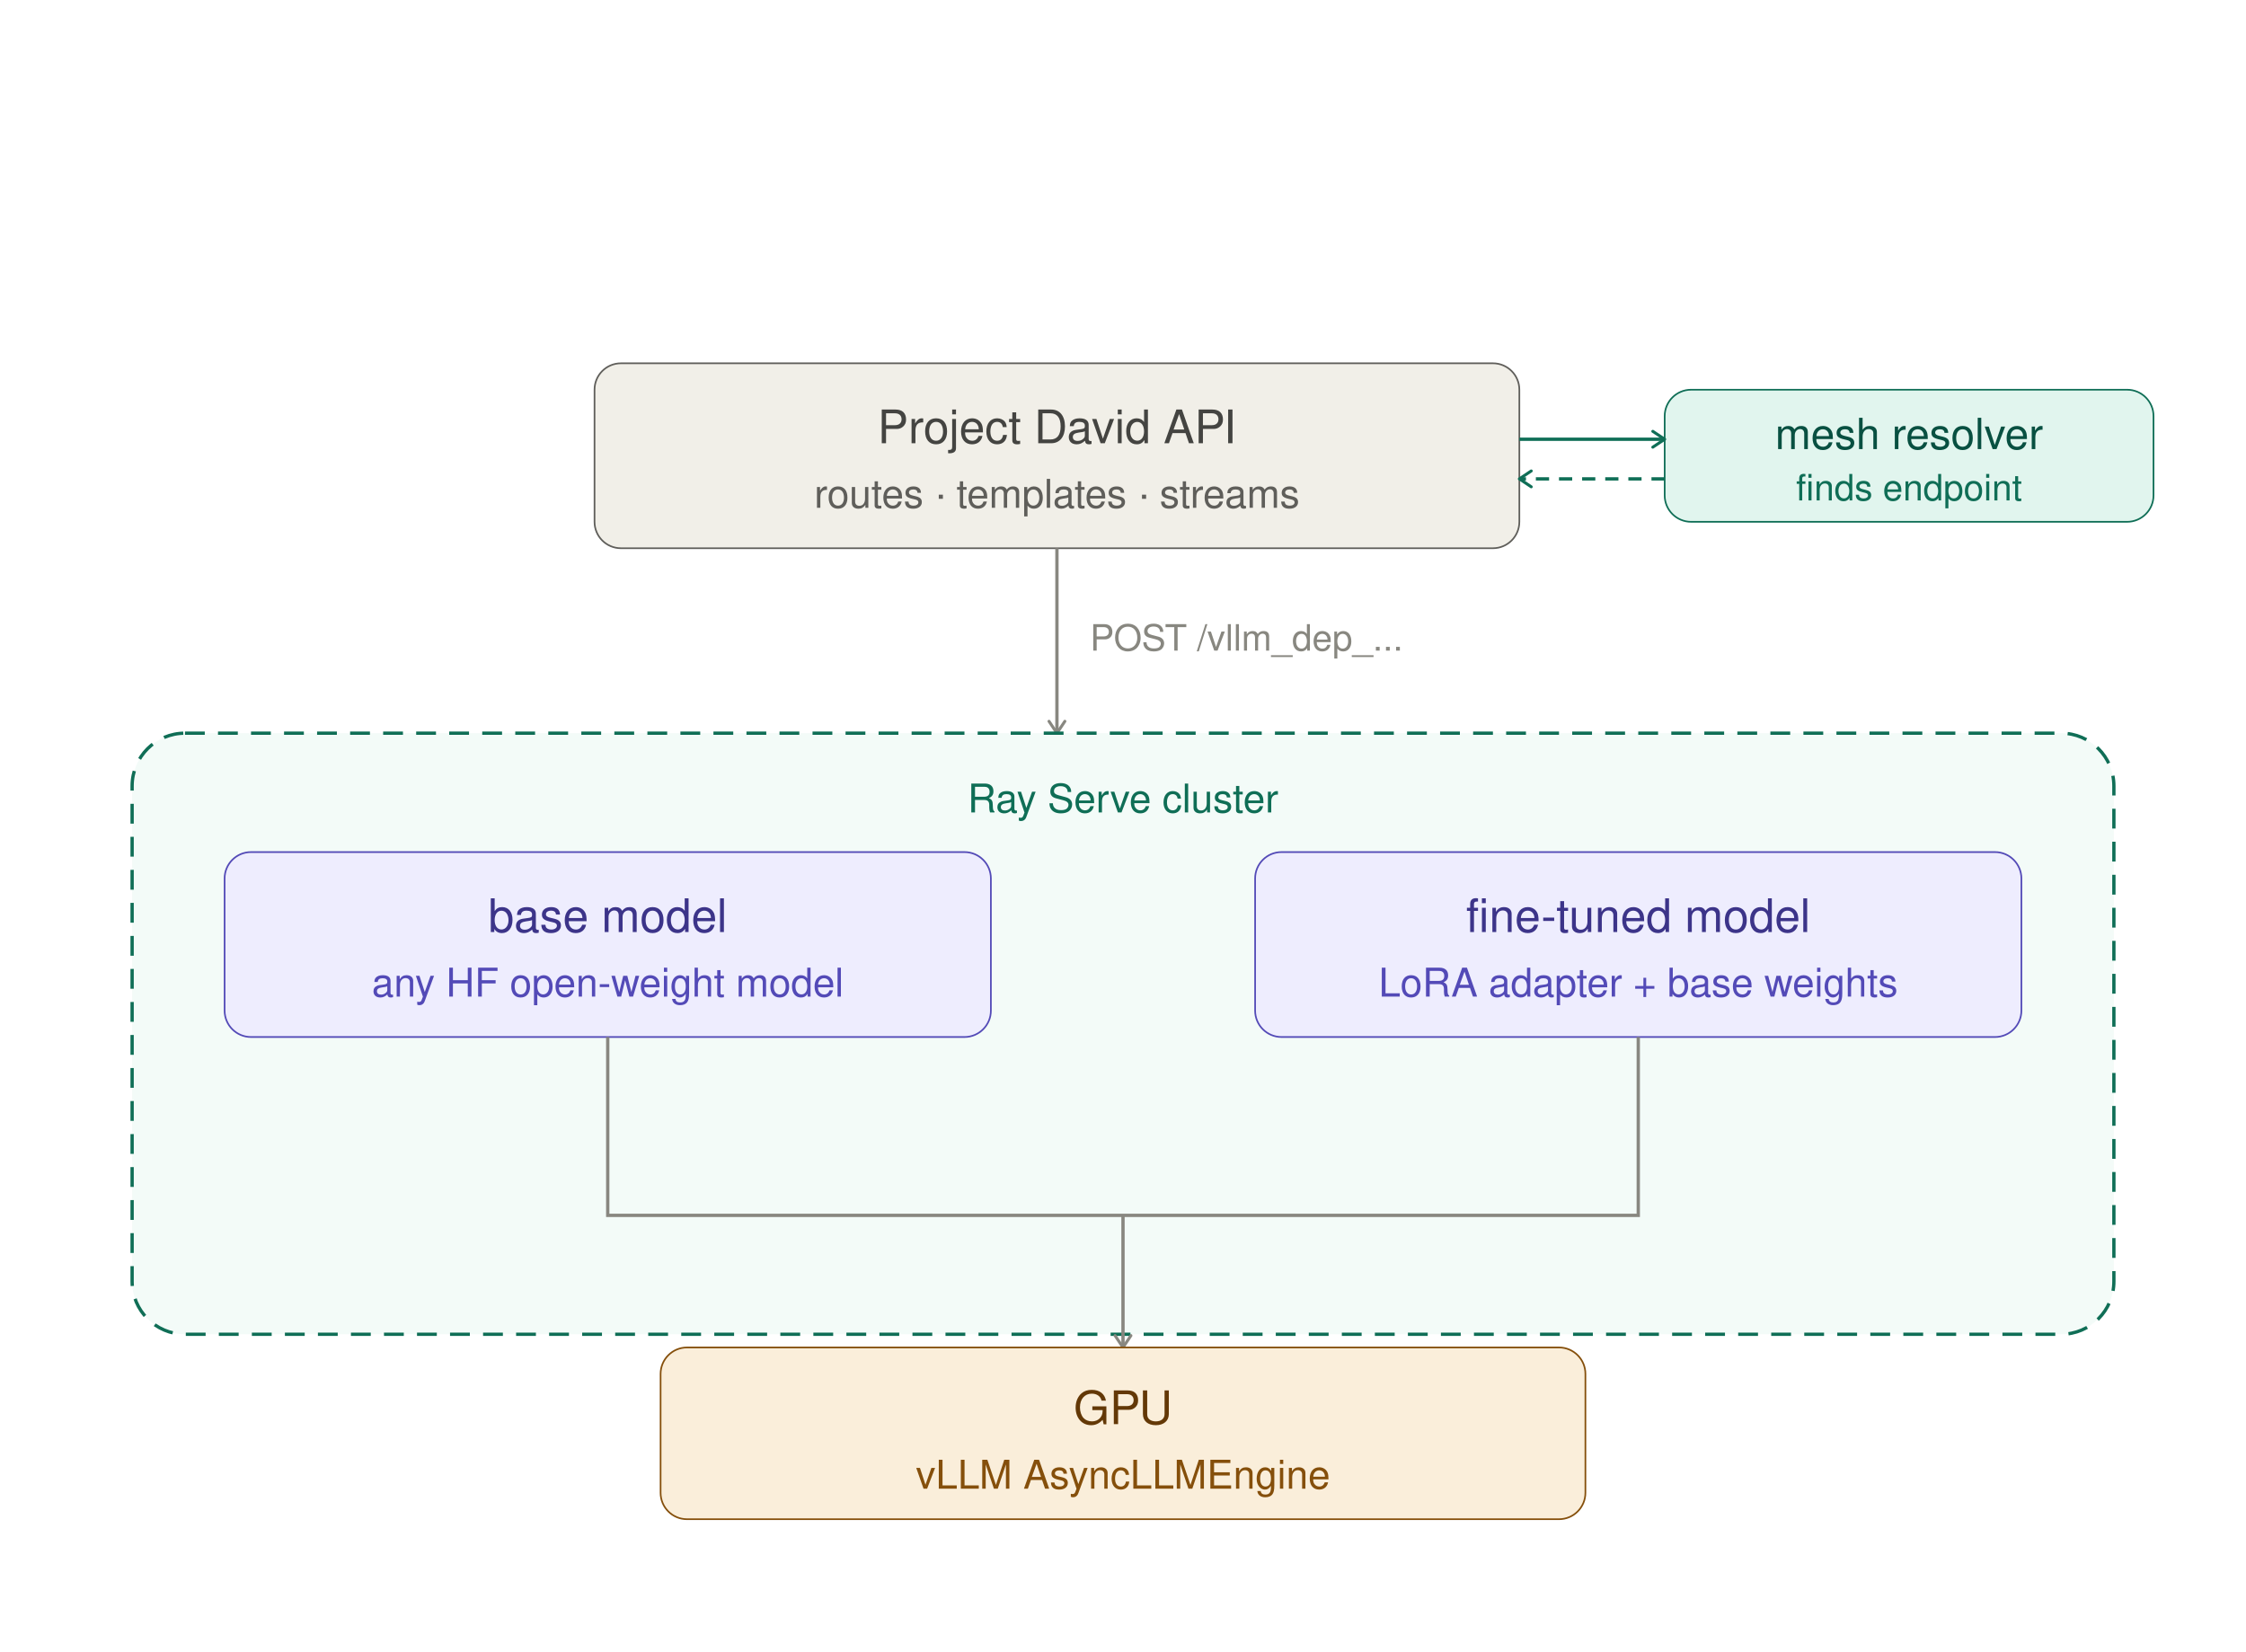
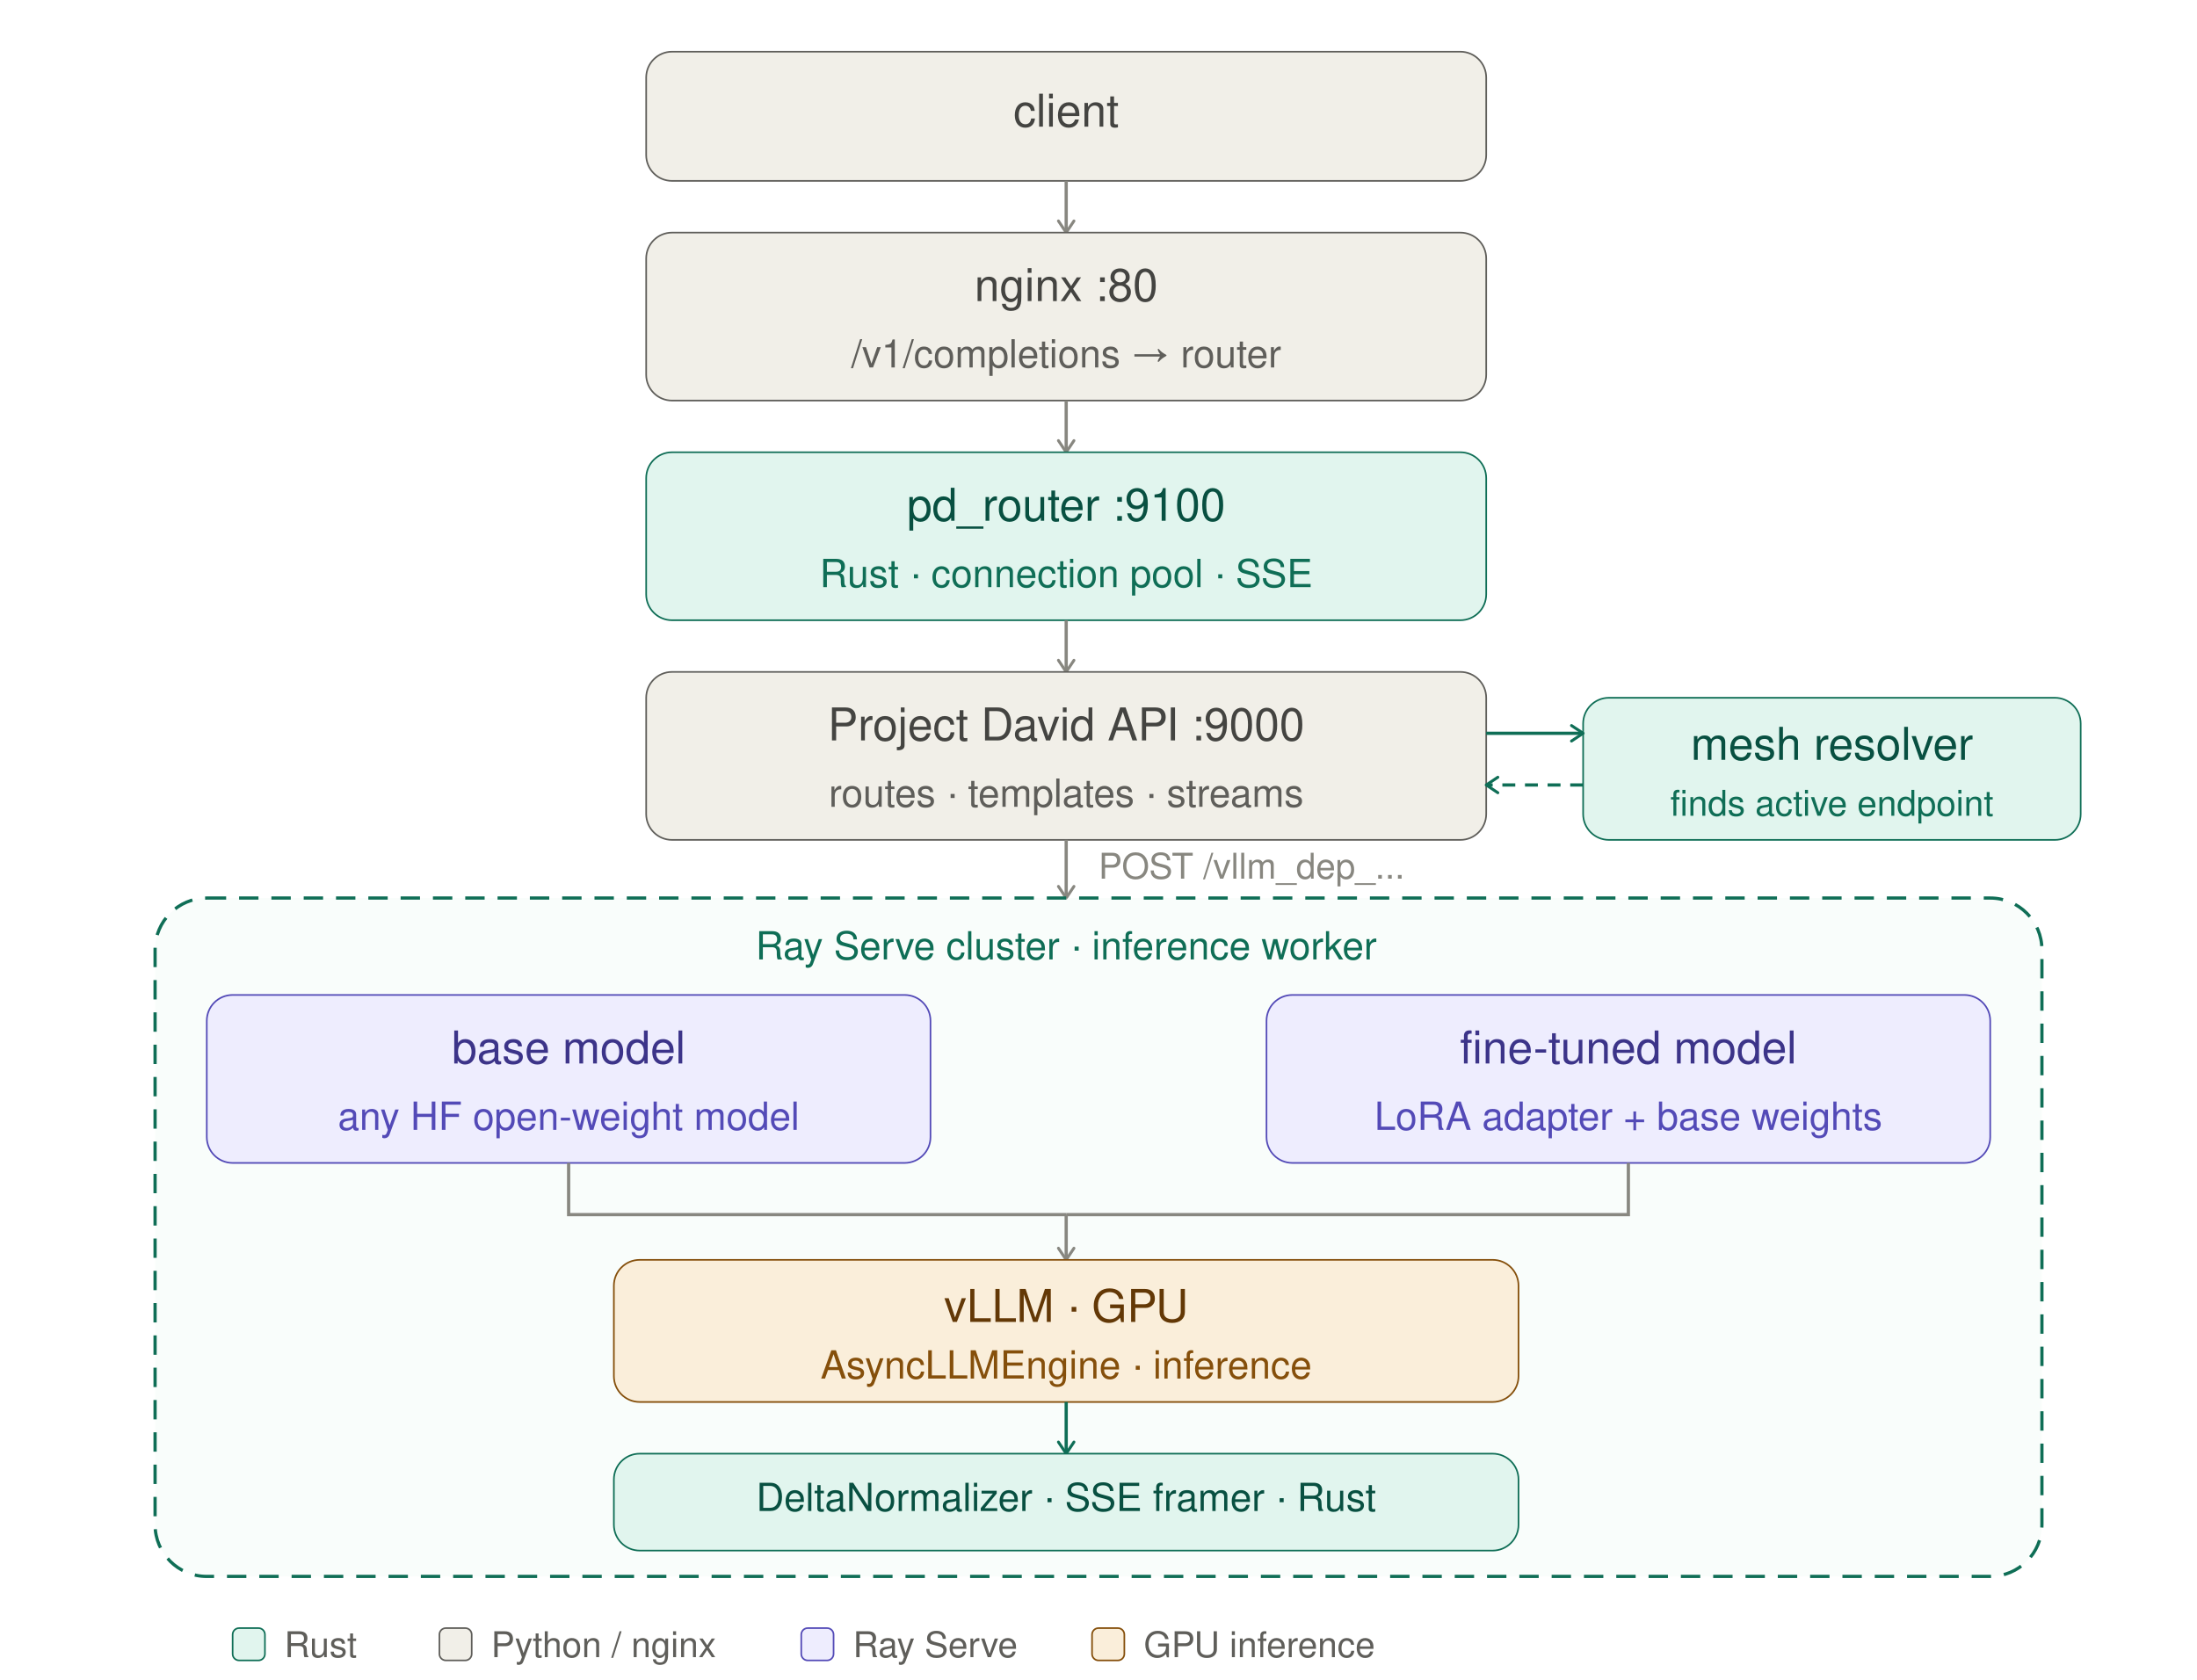
- <svg xmlns="http://www.w3.org/2000/svg" width="100%" viewBox="0 0 680 500">
+ <svg xmlns="http://www.w3.org/2000/svg" width="100%" viewBox="0 0 680 520">
  <defs>
    <marker id="arr" viewBox="0 0 10 10" refX="8" refY="5" markerWidth="6" markerHeight="6" orient="auto-start-reverse">
      <path d="M2 1L8 5L2 9" fill="none" stroke="#888780" stroke-width="1.5" stroke-linecap="round" stroke-linejoin="round" />
    </marker>
    <marker id="arr-teal" viewBox="0 0 10 10" refX="8" refY="5" markerWidth="6" markerHeight="6" orient="auto-start-reverse">
      <path d="M2 1L8 5L2 9" fill="none" stroke="#0F6E56" stroke-width="1.5" stroke-linecap="round" stroke-linejoin="round" />
    </marker>
  </defs>
-   <rect x="180" y="110" width="280" height="56" rx="8" fill="#F1EFE8" stroke="#5F5E5A" stroke-width="0.5" />
-   <text x="320" y="131" text-anchor="middle" dominant-baseline="central" font-family="'Helvetica Neue', Helvetica, Arial, sans-serif" font-size="14" font-weight="500" fill="#444441">Project David API</text>
-   <text x="320" y="151" text-anchor="middle" dominant-baseline="central" font-family="'Helvetica Neue', Helvetica, Arial, sans-serif" font-size="12" fill="#5F5E5A">routes · templates · streams</text>
-   <rect x="504" y="118" width="148" height="40" rx="8" fill="#E1F5EE" stroke="#0F6E56" stroke-width="0.5" />
-   <text x="578" y="133" text-anchor="middle" dominant-baseline="central" font-family="'Helvetica Neue', Helvetica, Arial, sans-serif" font-size="13" font-weight="500" fill="#085041">mesh resolver</text>
-   <text x="578" y="149" text-anchor="middle" dominant-baseline="central" font-family="'Helvetica Neue', Helvetica, Arial, sans-serif" font-size="11" fill="#0F6E56">finds endpoint</text>
-   <line x1="460" y1="133" x2="504" y2="133" stroke="#0F6E56" stroke-width="1" marker-end="url(#arr-teal)" />
-   <line x1="504" y1="145" x2="460" y2="145" stroke="#0F6E56" stroke-width="1" stroke-dasharray="4 3" marker-end="url(#arr-teal)" />
-   <line x1="320" y1="166" x2="320" y2="222" stroke="#888780" stroke-width="1" marker-end="url(#arr)" />
-   <text x="330" y="197" font-family="'Helvetica Neue', Helvetica, Arial, sans-serif" font-size="11" fill="#888780">POST /vllm_dep_...</text>
-   <rect x="40" y="222" width="600" height="182" rx="16" fill="#E1F5EE" fill-opacity="0.4" stroke="#0F6E56" stroke-width="1" stroke-dasharray="6 4" />
-   <text x="340" y="246" text-anchor="middle" font-family="'Helvetica Neue', Helvetica, Arial, sans-serif" font-size="12" font-weight="500" fill="#0F6E56">Ray Serve cluster</text>
-   <rect x="68" y="258" width="232" height="56" rx="8" fill="#EEEDFE" stroke="#534AB7" stroke-width="0.5" />
-   <text x="184" y="279" text-anchor="middle" dominant-baseline="central" font-family="'Helvetica Neue', Helvetica, Arial, sans-serif" font-size="14" font-weight="500" fill="#3C3489">base model</text>
-   <text x="184" y="299" text-anchor="middle" dominant-baseline="central" font-family="'Helvetica Neue', Helvetica, Arial, sans-serif" font-size="12" fill="#534AB7">any HF open-weight model</text>
-   <rect x="380" y="258" width="232" height="56" rx="8" fill="#EEEDFE" stroke="#534AB7" stroke-width="0.5" />
-   <text x="496" y="279" text-anchor="middle" dominant-baseline="central" font-family="'Helvetica Neue', Helvetica, Arial, sans-serif" font-size="14" font-weight="500" fill="#3C3489">fine-tuned model</text>
-   <text x="496" y="299" text-anchor="middle" dominant-baseline="central" font-family="'Helvetica Neue', Helvetica, Arial, sans-serif" font-size="12" fill="#534AB7">LoRA adapter + base weights</text>
-   <polyline points="184,314 184,368 340,368" fill="none" stroke="#888780" stroke-width="1" />
-   <polyline points="496,314 496,368 340,368" fill="none" stroke="#888780" stroke-width="1" />
-   <line x1="340" y1="368" x2="340" y2="408" stroke="#888780" stroke-width="1" marker-end="url(#arr)" />
-   <rect x="200" y="408" width="280" height="52" rx="8" fill="#FAEEDA" stroke="#854F0B" stroke-width="0.5" />
-   <text x="340" y="428" text-anchor="middle" dominant-baseline="central" font-family="'Helvetica Neue', Helvetica, Arial, sans-serif" font-size="14" font-weight="500" fill="#633806">GPU</text>
-   <text x="340" y="448" text-anchor="middle" dominant-baseline="central" font-family="'Helvetica Neue', Helvetica, Arial, sans-serif" font-size="12" fill="#854F0B">vLLM AsyncLLMEngine</text>
+   <style>
+   text { font-family: 'Helvetica Neue', Helvetica, Arial, sans-serif; }
+   .lm  { font-size: 14px; font-weight: 500; }
+   .ls  { font-size: 12px; font-weight: 400; }
+   .lxs { font-size: 11px; font-weight: 400; }
+ </style>
+   <rect x="200" y="16" width="260" height="40" rx="8" fill="#F1EFE8" stroke="#5F5E5A" stroke-width="0.5" />
+   <text x="330" y="36" text-anchor="middle" dominant-baseline="central" class="lm" fill="#444441">client</text>
+   <line x1="330" y1="56" x2="330" y2="72" stroke="#888780" stroke-width="1" marker-end="url(#arr)" />
+   <rect x="200" y="72" width="260" height="52" rx="8" fill="#F1EFE8" stroke="#5F5E5A" stroke-width="0.5" />
+   <text x="330" y="90" text-anchor="middle" dominant-baseline="central" class="lm" fill="#444441">nginx :80</text>
+   <text x="330" y="111" text-anchor="middle" dominant-baseline="central" class="ls" fill="#5F5E5A">/v1/completions → router</text>
+   <line x1="330" y1="124" x2="330" y2="140" stroke="#888780" stroke-width="1" marker-end="url(#arr)" />
+   <rect x="200" y="140" width="260" height="52" rx="8" fill="#E1F5EE" stroke="#0F6E56" stroke-width="0.5" />
+   <text x="330" y="158" text-anchor="middle" dominant-baseline="central" class="lm" fill="#085041">pd_router :9100</text>
+   <text x="330" y="179" text-anchor="middle" dominant-baseline="central" class="ls" fill="#0F6E56">Rust · connection pool · SSE</text>
+   <line x1="330" y1="192" x2="330" y2="208" stroke="#888780" stroke-width="1" marker-end="url(#arr)" />
+   <rect x="200" y="208" width="260" height="52" rx="8" fill="#F1EFE8" stroke="#5F5E5A" stroke-width="0.5" />
+   <text x="330" y="226" text-anchor="middle" dominant-baseline="central" class="lm" fill="#444441">Project David API :9000</text>
+   <text x="330" y="247" text-anchor="middle" dominant-baseline="central" class="ls" fill="#5F5E5A">routes · templates · streams</text>
+   <rect x="490" y="216" width="154" height="44" rx="8" fill="#E1F5EE" stroke="#0F6E56" stroke-width="0.5" />
+   <text x="567" y="232" text-anchor="middle" dominant-baseline="central" class="lm" fill="#085041">mesh resolver</text>
+   <text x="567" y="250" text-anchor="middle" dominant-baseline="central" class="lxs" fill="#0F6E56">finds active endpoint</text>
+   <line x1="460" y1="227" x2="490" y2="227" stroke="#0F6E56" stroke-width="1" marker-end="url(#arr-teal)" />
+   <line x1="490" y1="243" x2="460" y2="243" stroke="#0F6E56" stroke-width="1" stroke-dasharray="4 3" marker-end="url(#arr-teal)" />
+   <line x1="330" y1="260" x2="330" y2="278" stroke="#888780" stroke-width="1" marker-end="url(#arr)" />
+   <text x="340" y="272" class="lxs" fill="#888780">POST /vllm_dep_...</text>
+   <rect x="48" y="278" width="584" height="210" rx="16" fill="#E1F5EE" fill-opacity="0.2" stroke="#0F6E56" stroke-width="1" stroke-dasharray="6 4" />
+   <text x="330" y="297" text-anchor="middle" class="ls" font-weight="500" fill="#0F6E56">Ray Serve cluster · inference worker</text>
+   <rect x="64" y="308" width="224" height="52" rx="8" fill="#EEEDFE" stroke="#534AB7" stroke-width="0.5" />
+   <text x="176" y="326" text-anchor="middle" dominant-baseline="central" class="lm" fill="#3C3489">base model</text>
+   <text x="176" y="347" text-anchor="middle" dominant-baseline="central" class="ls" fill="#534AB7">any HF open-weight model</text>
+   <rect x="392" y="308" width="224" height="52" rx="8" fill="#EEEDFE" stroke="#534AB7" stroke-width="0.5" />
+   <text x="504" y="326" text-anchor="middle" dominant-baseline="central" class="lm" fill="#3C3489">fine-tuned model</text>
+   <text x="504" y="347" text-anchor="middle" dominant-baseline="central" class="ls" fill="#534AB7">LoRA adapter + base weights</text>
+   <polyline points="176,360 176,376 330,376" fill="none" stroke="#888780" stroke-width="1" />
+   <polyline points="504,360 504,376 330,376" fill="none" stroke="#888780" stroke-width="1" />
+   <line x1="330" y1="376" x2="330" y2="390" stroke="#888780" stroke-width="1" marker-end="url(#arr)" />
+   <rect x="190" y="390" width="280" height="44" rx="8" fill="#FAEEDA" stroke="#854F0B" stroke-width="0.5" />
+   <text x="330" y="406" text-anchor="middle" dominant-baseline="central" class="lm" fill="#633806">vLLM · GPU</text>
+   <text x="330" y="424" text-anchor="middle" dominant-baseline="central" class="ls" fill="#854F0B">AsyncLLMEngine · inference</text>
+   <line x1="330" y1="434" x2="330" y2="450" stroke="#0F6E56" stroke-width="1" marker-end="url(#arr-teal)" />
+   <rect x="190" y="450" width="280" height="30" rx="8" fill="#E1F5EE" stroke="#0F6E56" stroke-width="0.5" />
+   <text x="330" y="465" text-anchor="middle" dominant-baseline="central" class="ls" font-weight="500" fill="#085041">DeltaNormalizer · SSE framer · Rust</text>
+   <rect x="72" y="504" width="10" height="10" rx="2" fill="#E1F5EE" stroke="#0F6E56" stroke-width="0.5" />
+   <text x="88" y="513" class="lxs" fill="#5F5E5A">Rust</text>
+   <rect x="136" y="504" width="10" height="10" rx="2" fill="#F1EFE8" stroke="#5F5E5A" stroke-width="0.5" />
+   <text x="152" y="513" class="lxs" fill="#5F5E5A">Python / nginx</text>
+   <rect x="248" y="504" width="10" height="10" rx="2" fill="#EEEDFE" stroke="#534AB7" stroke-width="0.5" />
+   <text x="264" y="513" class="lxs" fill="#5F5E5A">Ray Serve</text>
+   <rect x="338" y="504" width="10" height="10" rx="2" fill="#FAEEDA" stroke="#854F0B" stroke-width="0.5" />
+   <text x="354" y="513" class="lxs" fill="#5F5E5A">GPU inference</text>
</svg>
